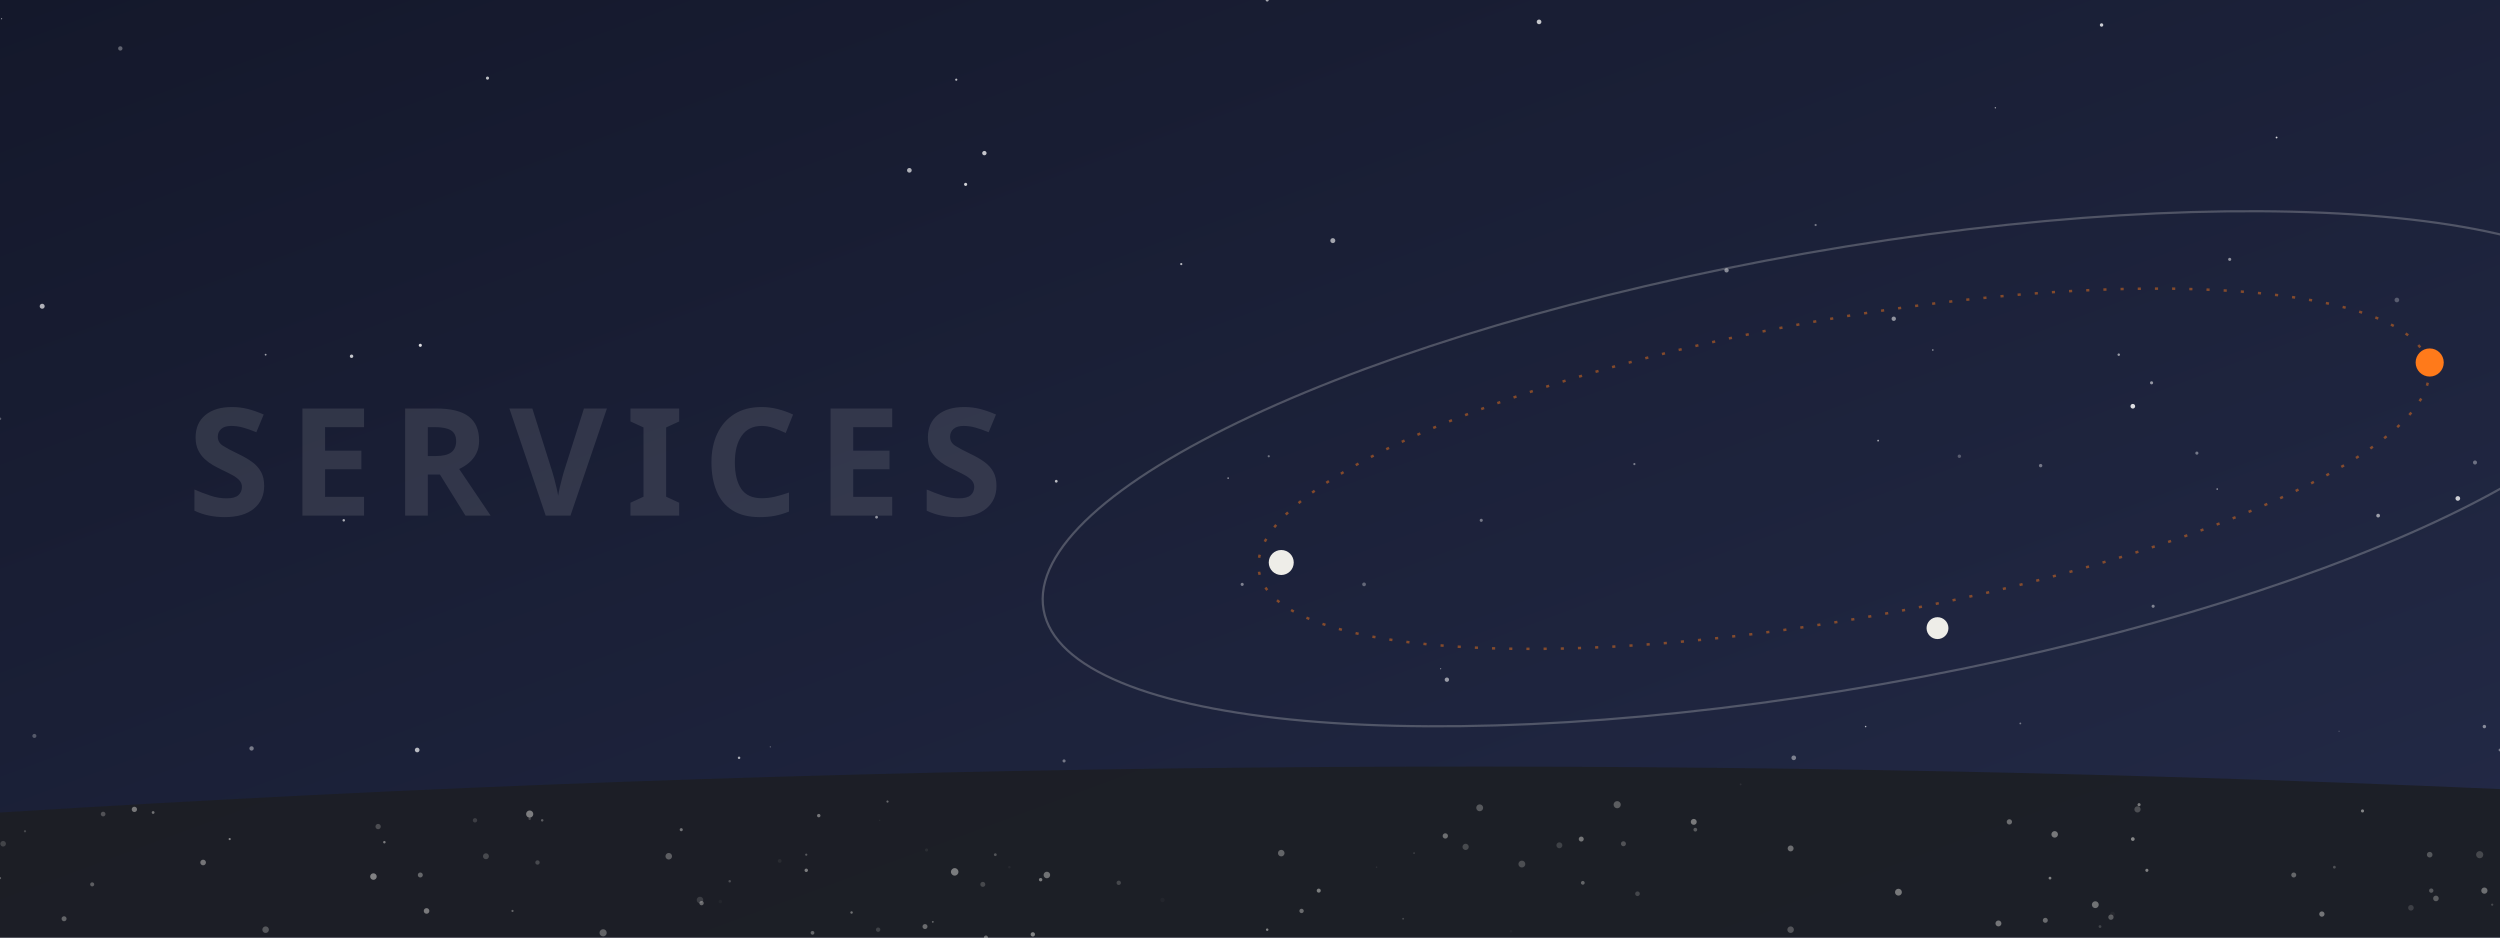
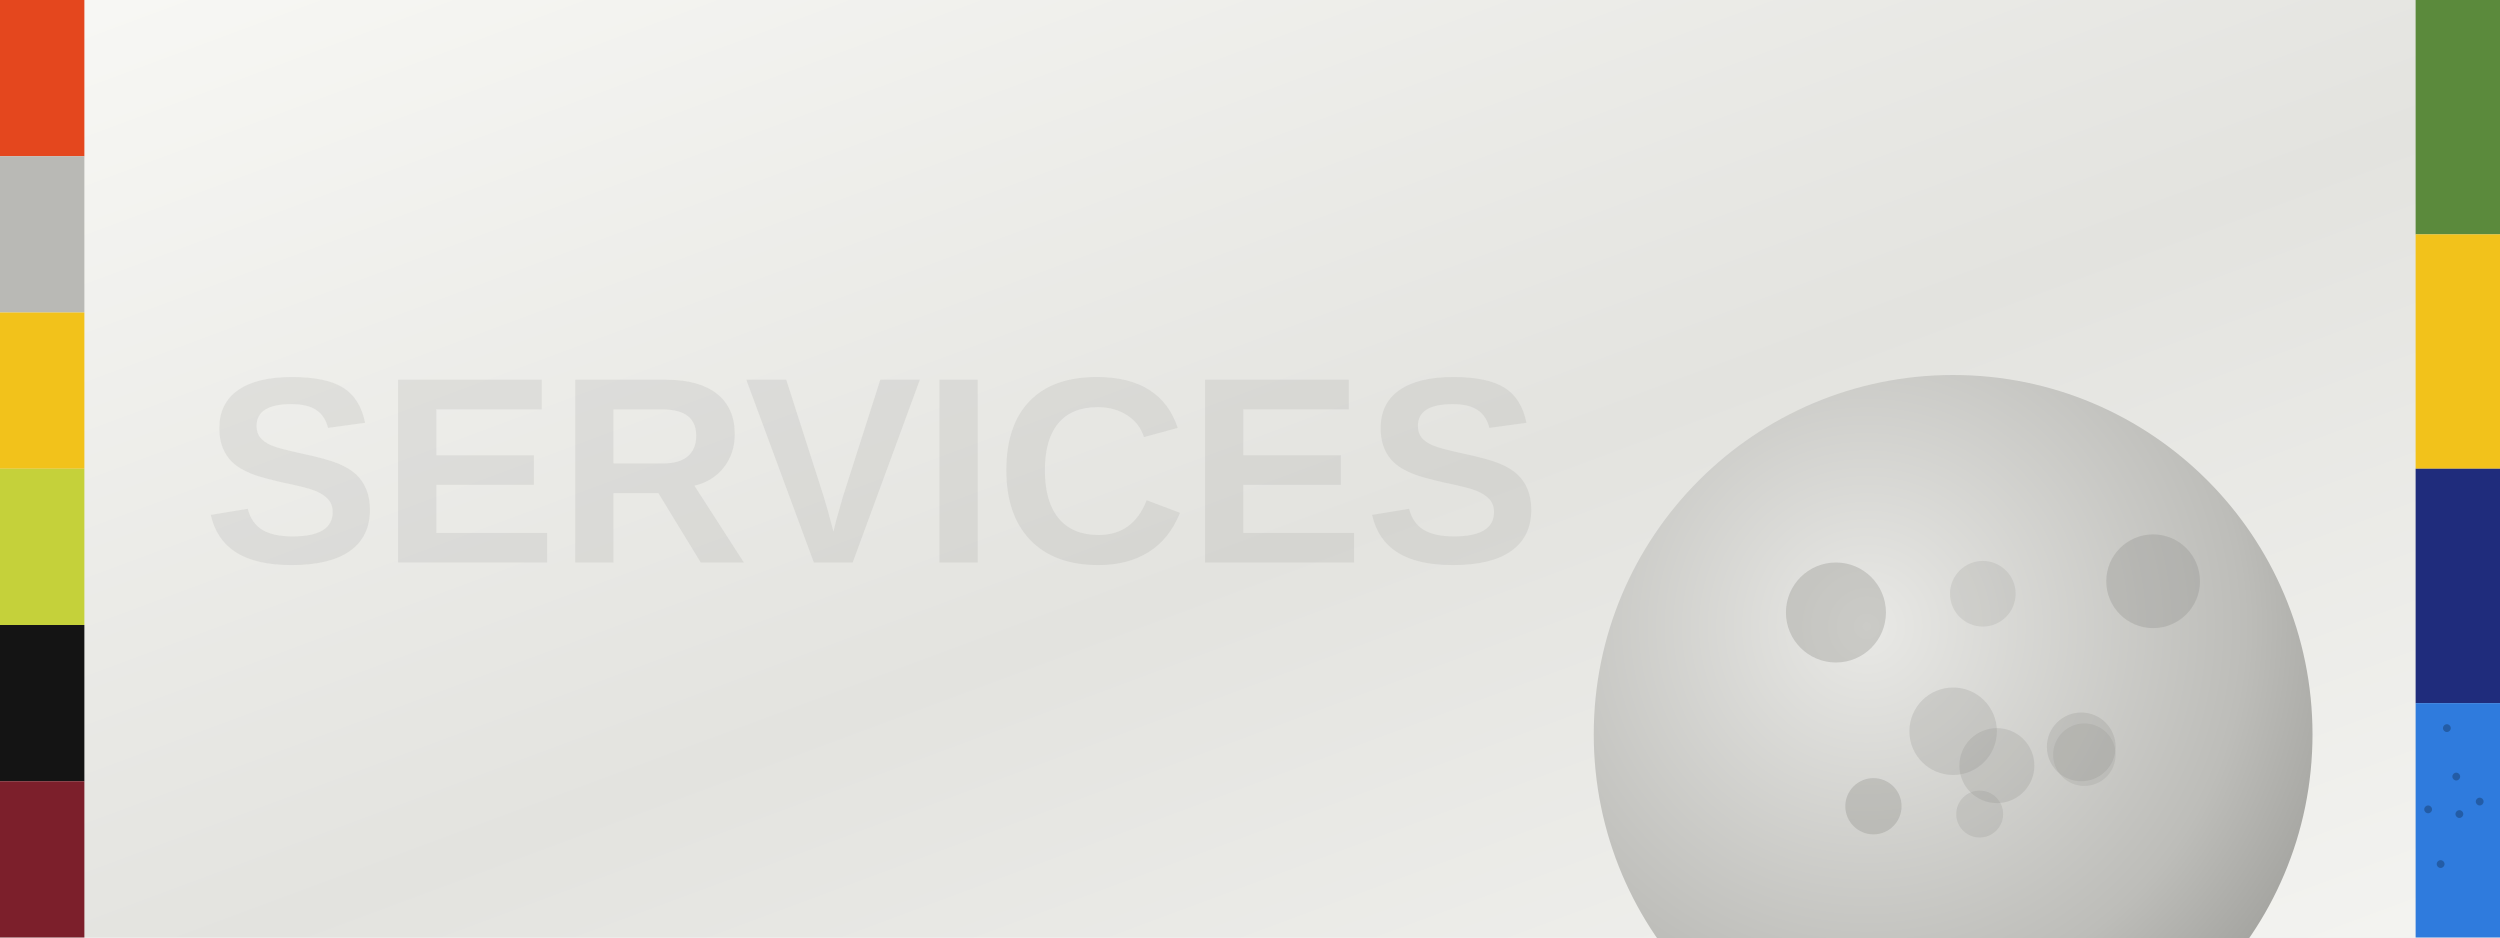
- <svg xmlns="http://www.w3.org/2000/svg" viewBox="0 0 1600 600" width="1600" height="600" role="img" aria-label="3つの事業を表す星と軌道線のカバーイメージ">
+ <svg xmlns="http://www.w3.org/2000/svg" viewBox="0 0 1600 600" width="1600" height="600" role="img" aria-label="パールの地に月と色ブロックを配したサービスのカバーイメージ">
  <defs>
-     <linearGradient id="c" x1="0" y1="0" x2="1" y2="1">
-       <stop offset="0" stop-color="#14182B" />
-       <stop offset="1" stop-color="#232A47" />
+     <linearGradient id="c11" x1="0" y1="0" x2="1" y2="1">
+       <stop offset="0" stop-color="#F8F8F5" />
+       <stop offset=".55" stop-color="#E3E3DF" />
+       <stop offset="1" stop-color="#F4F4F1" />
    </linearGradient>
  </defs>
-   <rect width="1600" height="600" fill="url(#c)" />
-   <circle cx="0" cy="268" r="0.8" fill="#fff" opacity="0.28" />
-   <circle cx="1377" cy="245" r="1.0" fill="#fff" opacity="0.53" />
-   <circle cx="756" cy="169" r="0.7" fill="#fff" opacity="0.68" />
-   <circle cx="225" cy="228" r="1.1" fill="#fff" opacity="0.75" />
-   <circle cx="612" cy="51" r="0.7" fill="#fff" opacity="0.69" />
-   <circle cx="948" cy="333" r="1.0" fill="#fff" opacity="0.39" />
-   <circle cx="493" cy="478" r="0.4" fill="#fff" opacity="0.37" />
-   <circle cx="922" cy="428" r="0.4" fill="#fff" opacity="0.48" />
-   <circle cx="1419" cy="313" r="0.5" fill="#fff" opacity="0.62" />
-   <circle cx="1534" cy="192" r="1.5" fill="#fff" opacity="0.26" />
-   <circle cx="1148" cy="485" r="1.5" fill="#fff" opacity="0.42" />
-   <circle cx="267" cy="480" r="1.5" fill="#fff" opacity="0.69" />
-   <circle cx="1600" cy="480" r="0.9" fill="#fff" opacity="0.40" />
-   <circle cx="985" cy="14" r="1.5" fill="#fff" opacity="0.75" />
-   <circle cx="563" cy="525" r="0.4" fill="#fff" opacity="0.65" />
-   <circle cx="1522" cy="330" r="1.2" fill="#fff" opacity="0.56" />
-   <circle cx="1365" cy="260" r="1.5" fill="#fff" opacity="0.85" />
-   <circle cx="681" cy="487" r="1.0" fill="#fff" opacity="0.39" />
-   <circle cx="77" cy="31" r="1.4" fill="#fff" opacity="0.32" />
-   <circle cx="561" cy="331" r="0.9" fill="#fff" opacity="0.53" />
-   <circle cx="170" cy="227" r="0.6" fill="#fff" opacity="0.59" />
-   <circle cx="881" cy="555" r="0.5" fill="#fff" opacity="0.84" />
-   <circle cx="1590" cy="465" r="1.1" fill="#fff" opacity="0.47" />
-   <circle cx="1378" cy="388" r="1.0" fill="#fff" opacity="0.43" />
-   <circle cx="853" cy="154" r="1.6" fill="#fff" opacity="0.59" />
-   <circle cx="1457" cy="88" r="0.6" fill="#fff" opacity="0.83" />
-   <circle cx="1105" cy="173" r="1.4" fill="#fff" opacity="0.47" />
-   <circle cx="1406" cy="290" r="1.0" fill="#fff" opacity="0.39" />
-   <circle cx="161" cy="479" r="1.4" fill="#fff" opacity="0.41" />
-   <circle cx="1212" cy="204" r="1.4" fill="#fff" opacity="0.51" />
-   <circle cx="1" cy="12" r="0.4" fill="#fff" opacity="0.58" />
-   <circle cx="473" cy="485" r="0.8" fill="#fff" opacity="0.63" />
-   <circle cx="1584" cy="296" r="1.3" fill="#fff" opacity="0.35" />
-   <circle cx="1046" cy="297" r="0.7" fill="#fff" opacity="0.41" />
-   <circle cx="795" cy="374" r="1.0" fill="#fff" opacity="0.43" />
-   <circle cx="786" cy="306" r="0.5" fill="#fff" opacity="0.63" />
-   <circle cx="1306" cy="298" r="1.1" fill="#fff" opacity="0.38" />
-   <circle cx="1237" cy="224" r="0.5" fill="#fff" opacity="0.59" />
-   <circle cx="618" cy="118" r="1.0" fill="#fff" opacity="0.80" />
-   <circle cx="630" cy="98" r="1.4" fill="#fff" opacity="0.75" />
-   <circle cx="1162" cy="144" r="0.7" fill="#fff" opacity="0.39" />
-   <circle cx="499" cy="551" r="1.2" fill="#fff" opacity="0.59" />
-   <circle cx="676" cy="308" r="0.9" fill="#fff" opacity="0.70" />
-   <circle cx="22" cy="471" r="1.3" fill="#fff" opacity="0.26" />
-   <circle cx="1254" cy="292" r="1.1" fill="#fff" opacity="0.26" />
-   <circle cx="1352" cy="585" r="1.5" fill="#fff" opacity="0.40" />
-   <circle cx="269" cy="221" r="1.0" fill="#fff" opacity="0.85" />
-   <circle cx="1202" cy="282" r="0.6" fill="#fff" opacity="0.59" />
-   <circle cx="967" cy="596" r="0.8" fill="#fff" opacity="0.30" />
-   <circle cx="744" cy="576" r="1.4" fill="#fff" opacity="0.29" />
-   <circle cx="926" cy="435" r="1.4" fill="#fff" opacity="0.55" />
-   <circle cx="582" cy="109" r="1.5" fill="#fff" opacity="0.65" />
-   <circle cx="220" cy="333" r="0.8" fill="#fff" opacity="0.64" />
-   <circle cx="1345" cy="16" r="1.1" fill="#fff" opacity="0.77" />
-   <circle cx="1293" cy="463" r="0.6" fill="#fff" opacity="0.38" />
-   <circle cx="1194" cy="465" r="0.5" fill="#fff" opacity="0.68" />
-   <circle cx="1356" cy="227" r="0.8" fill="#fff" opacity="0.55" />
-   <circle cx="312" cy="50" r="1.0" fill="#fff" opacity="0.72" />
-   <circle cx="1573" cy="319" r="1.5" fill="#fff" opacity="0.78" />
-   <circle cx="593" cy="544" r="1.0" fill="#fff" opacity="0.65" />
-   <circle cx="1114" cy="502" r="0.6" fill="#fff" opacity="0.77" />
-   <circle cx="27" cy="196" r="1.6" fill="#fff" opacity="0.66" />
-   <circle cx="1497" cy="468" r="0.4" fill="#fff" opacity="0.26" />
-   <circle cx="811" cy="0" r="1.0" fill="#fff" opacity="0.61" />
-   <circle cx="812" cy="292" r="0.7" fill="#fff" opacity="0.37" />
-   <circle cx="1277" cy="69" r="0.4" fill="#fff" opacity="0.79" />
-   <circle cx="646" cy="555" r="0.8" fill="#fff" opacity="0.46" />
-   <circle cx="1427" cy="166" r="1.0" fill="#fff" opacity="0.50" />
-   <circle cx="461" cy="577" r="1.1" fill="#fff" opacity="0.32" />
-   <circle cx="873" cy="374" r="1.2" fill="#fff" opacity="0.31" />
-   <ellipse cx="1180" cy="300" rx="520" ry="140" transform="rotate(-10 1180 300)" fill="none" stroke="#EEEDE8" stroke-opacity=".25" stroke-width="1.4" />
-   <ellipse cx="1180" cy="300" rx="380" ry="96" transform="rotate(-10 1180 300)" fill="none" stroke="#FF7A1A" stroke-opacity=".45" stroke-width="1.6" stroke-dasharray="2 9" />
-   <path d="M0 520 Q800 470 1600 505 V600 H0Z" fill="#1C1E24" opacity=".9" />
-   <circle cx="0" cy="562" r="0.7" fill="#EEEDE8" opacity="0.33" />
-   <circle cx="629" cy="566" r="1.6" fill="#EEEDE8" opacity="0.20" />
-   <circle cx="242" cy="529" r="1.7" fill="#EEEDE8" opacity="0.23" />
-   <circle cx="1555" cy="547" r="1.8" fill="#EEEDE8" opacity="0.27" />
-   <circle cx="86" cy="518" r="1.7" fill="#EEEDE8" opacity="0.43" />
-   <circle cx="16" cy="532" r="0.7" fill="#EEEDE8" opacity="0.21" />
-   <circle cx="246" cy="539" r="0.8" fill="#EEEDE8" opacity="0.45" />
-   <circle cx="1587" cy="547" r="2.3" fill="#EEEDE8" opacity="0.20" />
-   <circle cx="239" cy="561" r="2.1" fill="#EEEDE8" opacity="0.48" />
-   <circle cx="947" cy="517" r="2.2" fill="#EEEDE8" opacity="0.28" />
-   <circle cx="1543" cy="581" r="1.8" fill="#EEEDE8" opacity="0.16" />
-   <circle cx="1309" cy="589" r="1.6" fill="#EEEDE8" opacity="0.37" />
-   <circle cx="436" cy="531" r="1.0" fill="#EEEDE8" opacity="0.41" />
-   <circle cx="1365" cy="537" r="1.2" fill="#EEEDE8" opacity="0.50" />
-   <circle cx="1341" cy="579" r="2.2" fill="#EEEDE8" opacity="0.40" />
-   <circle cx="1369" cy="515" r="1.0" fill="#EEEDE8" opacity="0.44" />
-   <circle cx="1344" cy="593" r="0.9" fill="#EEEDE8" opacity="0.18" />
-   <circle cx="597" cy="590" r="0.6" fill="#EEEDE8" opacity="0.36" />
-   <circle cx="520" cy="597" r="1.2" fill="#EEEDE8" opacity="0.35" />
-   <circle cx="467" cy="564" r="0.8" fill="#EEEDE8" opacity="0.23" />
-   <circle cx="1494" cy="555" r="0.9" fill="#EEEDE8" opacity="0.24" />
-   <circle cx="670" cy="560" r="2.1" fill="#EEEDE8" opacity="0.40" />
-   <circle cx="1590" cy="570" r="2.0" fill="#EEEDE8" opacity="0.39" />
-   <circle cx="339" cy="524" r="0.8" fill="#EEEDE8" opacity="0.20" />
-   <circle cx="1512" cy="519" r="1.0" fill="#EEEDE8" opacity="0.49" />
-   <circle cx="716" cy="565" r="1.4" fill="#EEEDE8" opacity="0.20" />
-   <circle cx="1351" cy="587" r="1.7" fill="#EEEDE8" opacity="0.29" />
-   <circle cx="661" cy="598" r="1.4" fill="#EEEDE8" opacity="0.49" />
-   <circle cx="1048" cy="572" r="1.5" fill="#EEEDE8" opacity="0.19" />
-   <circle cx="1468" cy="560" r="1.6" fill="#EEEDE8" opacity="0.35" />
-   <circle cx="147" cy="537" r="0.7" fill="#EEEDE8" opacity="0.49" />
-   <circle cx="516" cy="557" r="1.1" fill="#EEEDE8" opacity="0.46" />
-   <circle cx="273" cy="583" r="1.8" fill="#EEEDE8" opacity="0.44" />
-   <circle cx="1286" cy="526" r="1.7" fill="#EEEDE8" opacity="0.38" />
-   <circle cx="1595" cy="579" r="0.7" fill="#EEEDE8" opacity="0.20" />
-   <circle cx="130" cy="552" r="1.8" fill="#EEEDE8" opacity="0.42" />
-   <circle cx="1279" cy="591" r="1.9" fill="#EEEDE8" opacity="0.42" />
-   <circle cx="41" cy="588" r="1.6" fill="#EEEDE8" opacity="0.34" />
-   <circle cx="820" cy="546" r="2.1" fill="#EEEDE8" opacity="0.34" />
-   <circle cx="833" cy="583" r="1.4" fill="#EEEDE8" opacity="0.37" />
-   <circle cx="1559" cy="575" r="1.8" fill="#EEEDE8" opacity="0.30" />
-   <circle cx="545" cy="584" r="0.8" fill="#EEEDE8" opacity="0.40" />
-   <circle cx="592" cy="593" r="1.6" fill="#EEEDE8" opacity="0.37" />
-   <circle cx="170" cy="595" r="2.1" fill="#EEEDE8" opacity="0.28" />
-   <circle cx="59" cy="566" r="1.3" fill="#EEEDE8" opacity="0.31" />
-   <circle cx="311" cy="548" r="1.9" fill="#EEEDE8" opacity="0.21" />
-   <circle cx="1312" cy="562" r="0.9" fill="#EEEDE8" opacity="0.47" />
-   <circle cx="2" cy="540" r="1.8" fill="#EEEDE8" opacity="0.18" />
-   <circle cx="328" cy="583" r="0.7" fill="#EEEDE8" opacity="0.34" />
-   <circle cx="666" cy="563" r="1.1" fill="#EEEDE8" opacity="0.46" />
-   <circle cx="428" cy="548" r="2.1" fill="#EEEDE8" opacity="0.31" />
-   <circle cx="344" cy="552" r="1.4" fill="#EEEDE8" opacity="0.21" />
-   <circle cx="386" cy="597" r="2.3" fill="#EEEDE8" opacity="0.33" />
-   <circle cx="449" cy="578" r="1.4" fill="#EEEDE8" opacity="0.36" />
-   <circle cx="974" cy="553" r="2.2" fill="#EEEDE8" opacity="0.23" />
-   <circle cx="1012" cy="537" r="1.6" fill="#EEEDE8" opacity="0.42" />
-   <circle cx="898" cy="588" r="0.6" fill="#EEEDE8" opacity="0.21" />
-   <circle cx="631" cy="600" r="1.3" fill="#EEEDE8" opacity="0.39" />
-   <circle cx="844" cy="570" r="1.3" fill="#EEEDE8" opacity="0.46" />
-   <circle cx="938" cy="542" r="2.0" fill="#EEEDE8" opacity="0.21" />
-   <circle cx="925" cy="535" r="1.7" fill="#EEEDE8" opacity="0.39" />
-   <circle cx="611" cy="558" r="2.4" fill="#EEEDE8" opacity="0.45" />
-   <circle cx="905" cy="546" r="0.6" fill="#EEEDE8" opacity="0.15" />
-   <circle cx="448" cy="576" r="2.1" fill="#EEEDE8" opacity="0.15" />
-   <circle cx="304" cy="525" r="1.4" fill="#EEEDE8" opacity="0.16" />
-   <circle cx="811" cy="595" r="0.8" fill="#EEEDE8" opacity="0.49" />
-   <circle cx="269" cy="560" r="1.6" fill="#EEEDE8" opacity="0.35" />
-   <circle cx="1556" cy="570" r="1.4" fill="#EEEDE8" opacity="0.28" />
-   <circle cx="1085" cy="531" r="1.2" fill="#EEEDE8" opacity="0.29" />
-   <circle cx="516" cy="547" r="0.7" fill="#EEEDE8" opacity="0.29" />
-   <circle cx="524" cy="522" r="1.1" fill="#EEEDE8" opacity="0.43" />
-   <circle cx="1486" cy="585" r="1.7" fill="#EEEDE8" opacity="0.42" />
-   <circle cx="339" cy="521" r="2.3" fill="#EEEDE8" opacity="0.46" />
-   <circle cx="1368" cy="518" r="2.0" fill="#EEEDE8" opacity="0.23" />
-   <circle cx="1013" cy="565" r="1.2" fill="#EEEDE8" opacity="0.34" />
-   <circle cx="568" cy="513" r="0.7" fill="#EEEDE8" opacity="0.36" />
-   <circle cx="1084" cy="526" r="1.9" fill="#EEEDE8" opacity="0.44" />
-   <circle cx="637" cy="547" r="0.9" fill="#EEEDE8" opacity="0.26" />
-   <circle cx="1035" cy="515" r="2.3" fill="#EEEDE8" opacity="0.30" />
-   <circle cx="1146" cy="595" r="2.1" fill="#EEEDE8" opacity="0.26" />
-   <circle cx="1215" cy="571" r="2.2" fill="#EEEDE8" opacity="0.43" />
-   <circle cx="998" cy="541" r="1.9" fill="#EEEDE8" opacity="0.17" />
-   <circle cx="347" cy="525" r="0.8" fill="#EEEDE8" opacity="0.30" />
-   <circle cx="1146" cy="543" r="1.9" fill="#EEEDE8" opacity="0.38" />
-   <circle cx="562" cy="595" r="1.4" fill="#EEEDE8" opacity="0.17" />
-   <circle cx="98" cy="520" r="0.9" fill="#EEEDE8" opacity="0.41" />
-   <circle cx="1039" cy="540" r="1.6" fill="#EEEDE8" opacity="0.25" />
-   <circle cx="1374" cy="557" r="1.0" fill="#EEEDE8" opacity="0.48" />
-   <circle cx="1315" cy="534" r="2.1" fill="#EEEDE8" opacity="0.43" />
-   <circle cx="66" cy="521" r="1.5" fill="#EEEDE8" opacity="0.25" />
-   <circle cx="1555" cy="232" r="9" fill="#FF7A1A" />
-   <circle cx="820" cy="360" r="8" fill="#EEEDE8" />
-   <circle cx="1240" cy="402" r="7" fill="#EEEDE8" />
-   <text x="120" y="330" font-family="Sora, Segoe UI, sans-serif" font-size="96" font-weight="700" fill="#EEEDE8" opacity=".12" letter-spacing="12">SERVICES</text>
+   <rect width="1600" height="600" fill="url(#c11)" />
+   <rect x="0" y="0" width="54" height="100" fill="#E4471E" />
+   <rect x="0" y="100" width="54" height="100" fill="#B9B9B5" />
+   <rect x="0" y="200" width="54" height="100" fill="#F2C21B" />
+   <rect x="0" y="300" width="54" height="100" fill="#C5D13A" />
+   <rect x="0" y="400" width="54" height="100" fill="#141414" />
+   <rect x="0" y="500" width="54" height="100" fill="#7C1F2B" />
+   <rect x="1546" y="0" width="54" height="150" fill="#5B8A3C" />
+   <rect x="1546" y="150" width="54" height="150" fill="#F2C21B" />
+   <rect x="1546" y="300" width="54" height="150" fill="#1F2C7C" />
+   <rect x="1546" y="450" width="54" height="150" fill="#2F7BDD" />
+   <circle cx="1554" cy="518" r="2.5" fill="#000" opacity=".25" />
+   <circle cx="1566" cy="466" r="2.5" fill="#000" opacity=".25" />
+   <circle cx="1587" cy="513" r="2.5" fill="#000" opacity=".25" />
+   <circle cx="1574" cy="521" r="2.5" fill="#000" opacity=".25" />
+   <circle cx="1572" cy="497" r="2.5" fill="#000" opacity=".25" />
+   <circle cx="1562" cy="553" r="2.5" fill="#000" opacity=".25" />
+   <defs>
+     <radialGradient id="cm11" cx=".38" cy=".35" r=".75">
+       <stop offset="0" stop-color="#E9E9E6" />
+       <stop offset=".7" stop-color="#BDBDB9" />
+       <stop offset="1" stop-color="#9C9C98" />
+     </radialGradient>
+   </defs>
+   <g opacity="1">
+     <circle cx="1250" cy="470" r="230" fill="url(#cm11)" />
+     <circle cx="1332" cy="478" r="22" fill="#8F8F8B" opacity="0.25" />
+     <circle cx="1378" cy="372" r="30" fill="#8F8F8B" opacity="0.32" />
+     <circle cx="1175" cy="392" r="32" fill="#8F8F8B" opacity="0.34" />
+     <circle cx="1199" cy="516" r="18" fill="#8F8F8B" opacity="0.34" />
+     <circle cx="1250" cy="468" r="28" fill="#8F8F8B" opacity="0.24" />
+     <circle cx="1278" cy="490" r="24" fill="#8F8F8B" opacity="0.24" />
+     <circle cx="1334" cy="483" r="20" fill="#8F8F8B" opacity="0.21" />
+     <circle cx="1267" cy="521" r="15" fill="#8F8F8B" opacity="0.23" />
+     <circle cx="1269" cy="380" r="21" fill="#8F8F8B" opacity="0.19" />
+   </g>
+   <text x="130" y="360" text-anchor="start" font-family="Barlow, 'Arial Black', Arial, sans-serif" font-size="170" font-weight="800" fill="#141414" opacity="0.07">SERVICES</text>
</svg>
